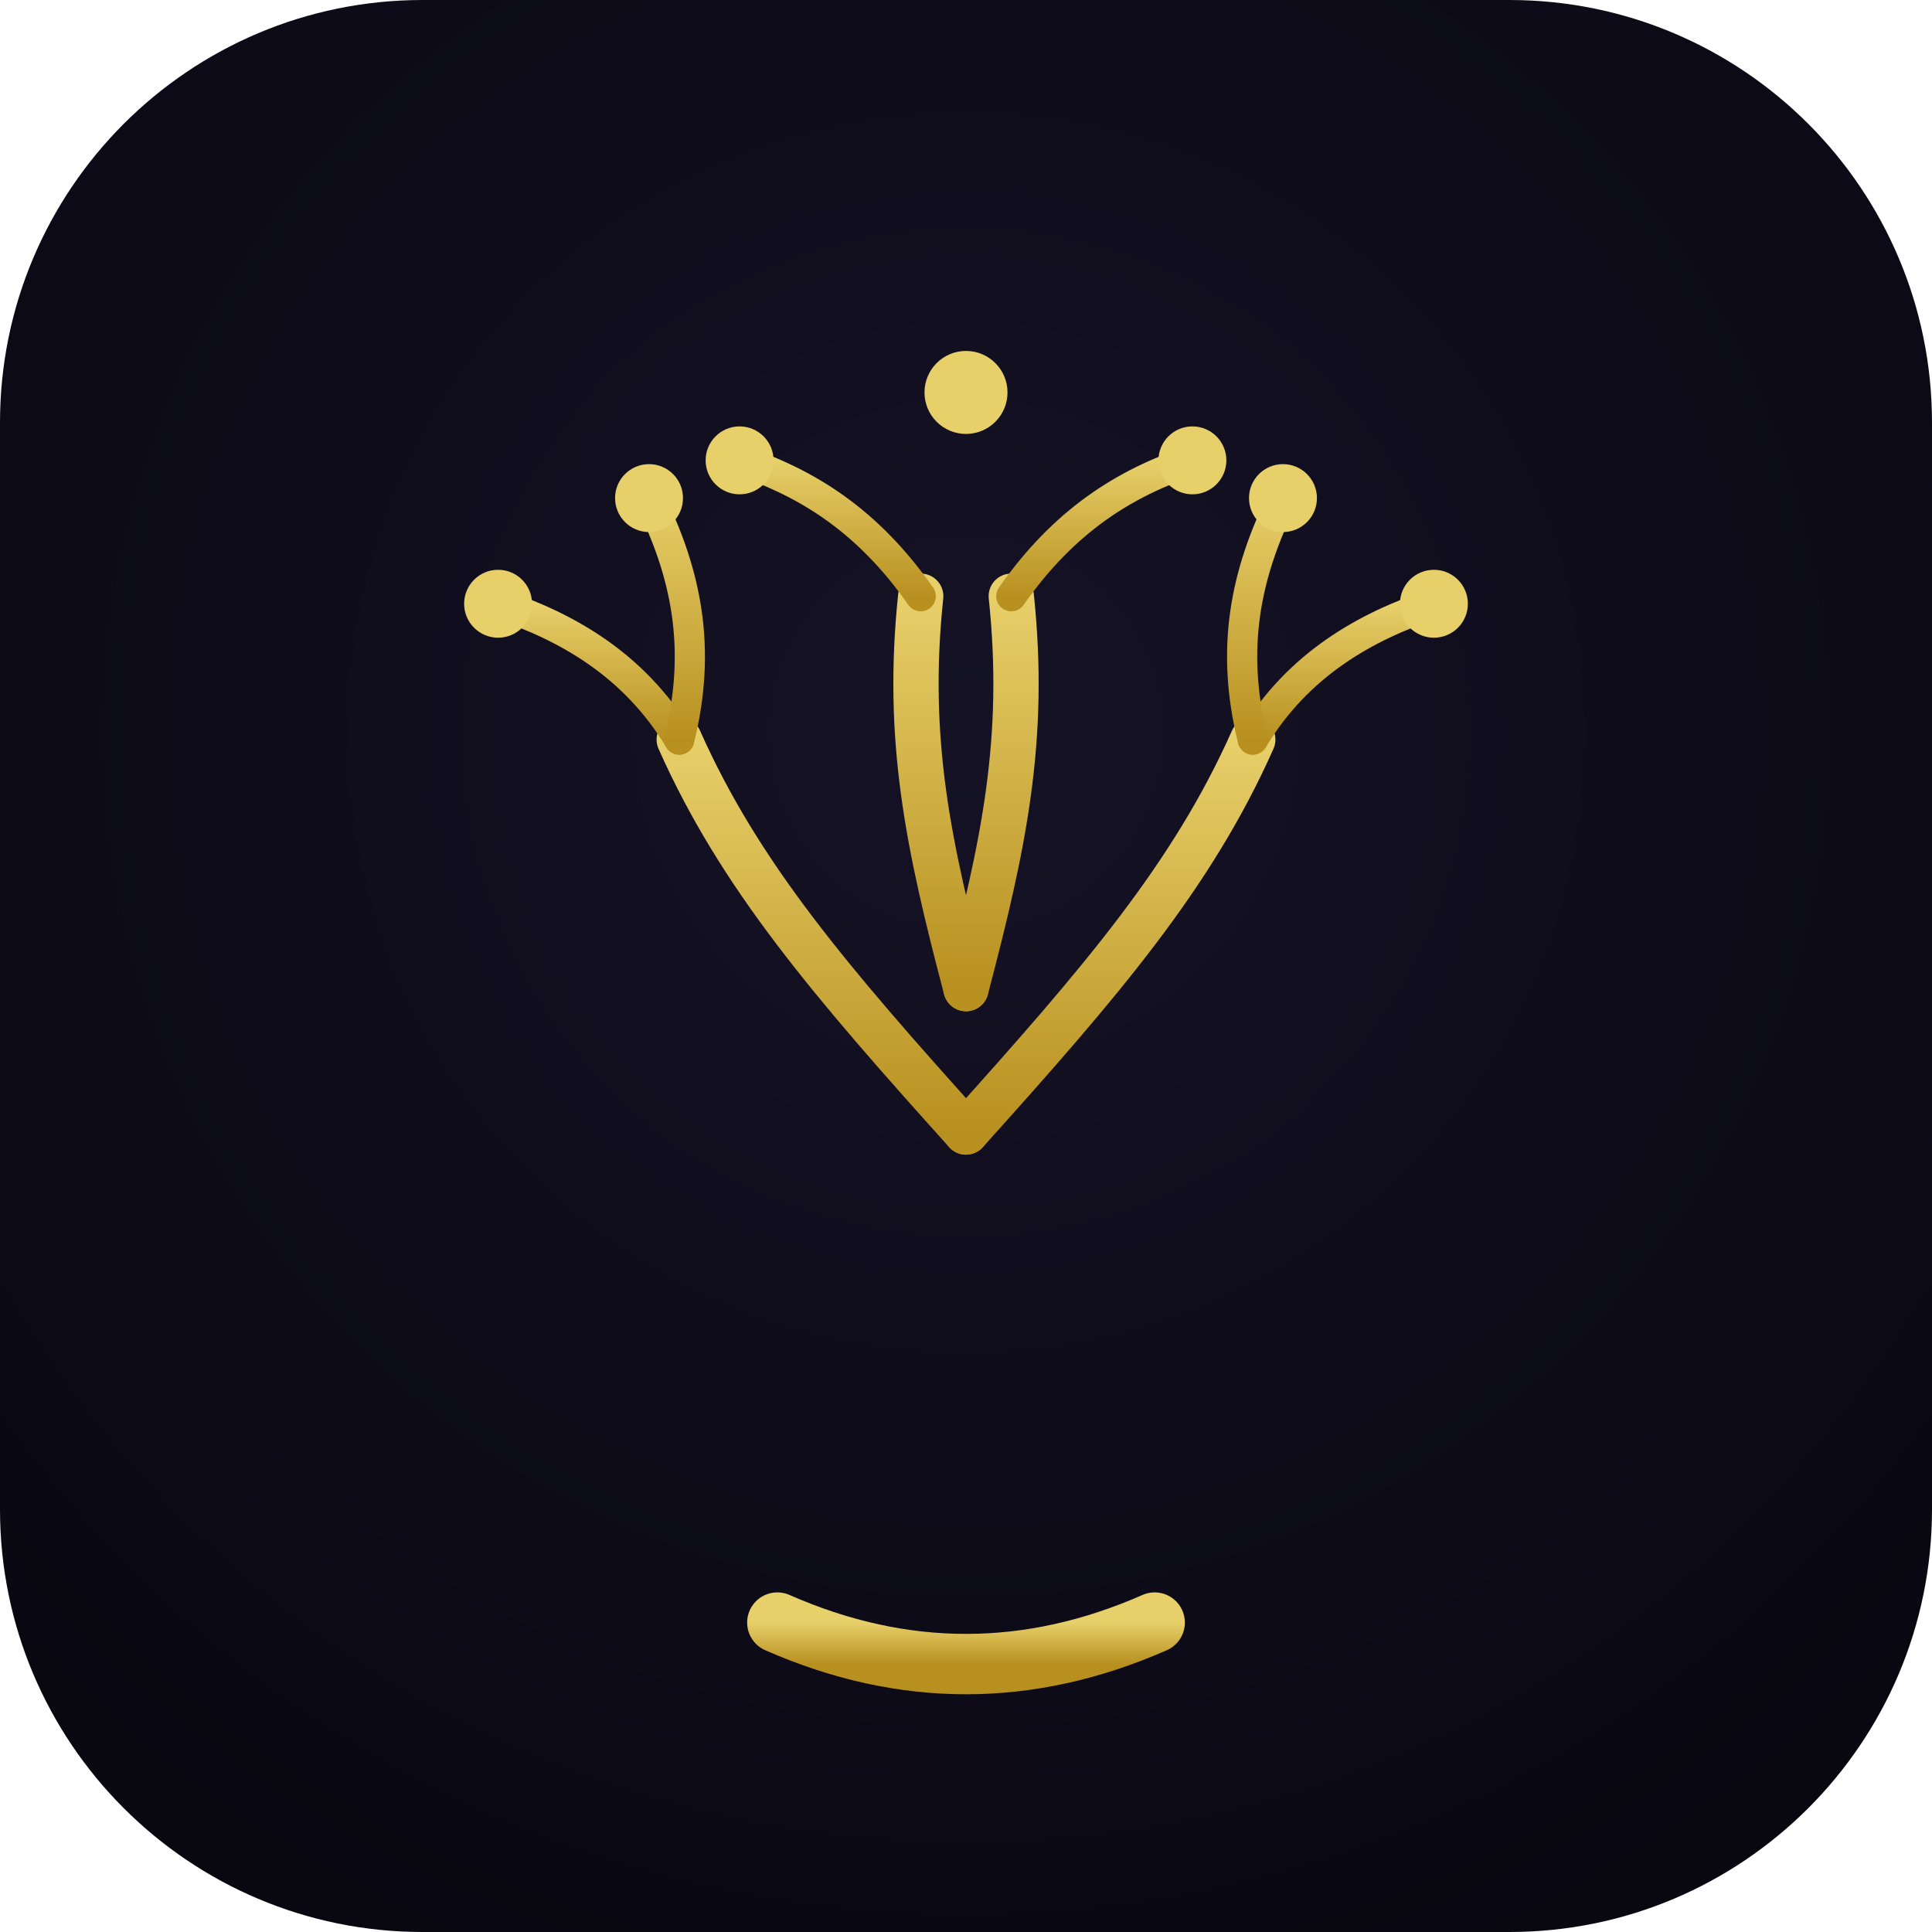
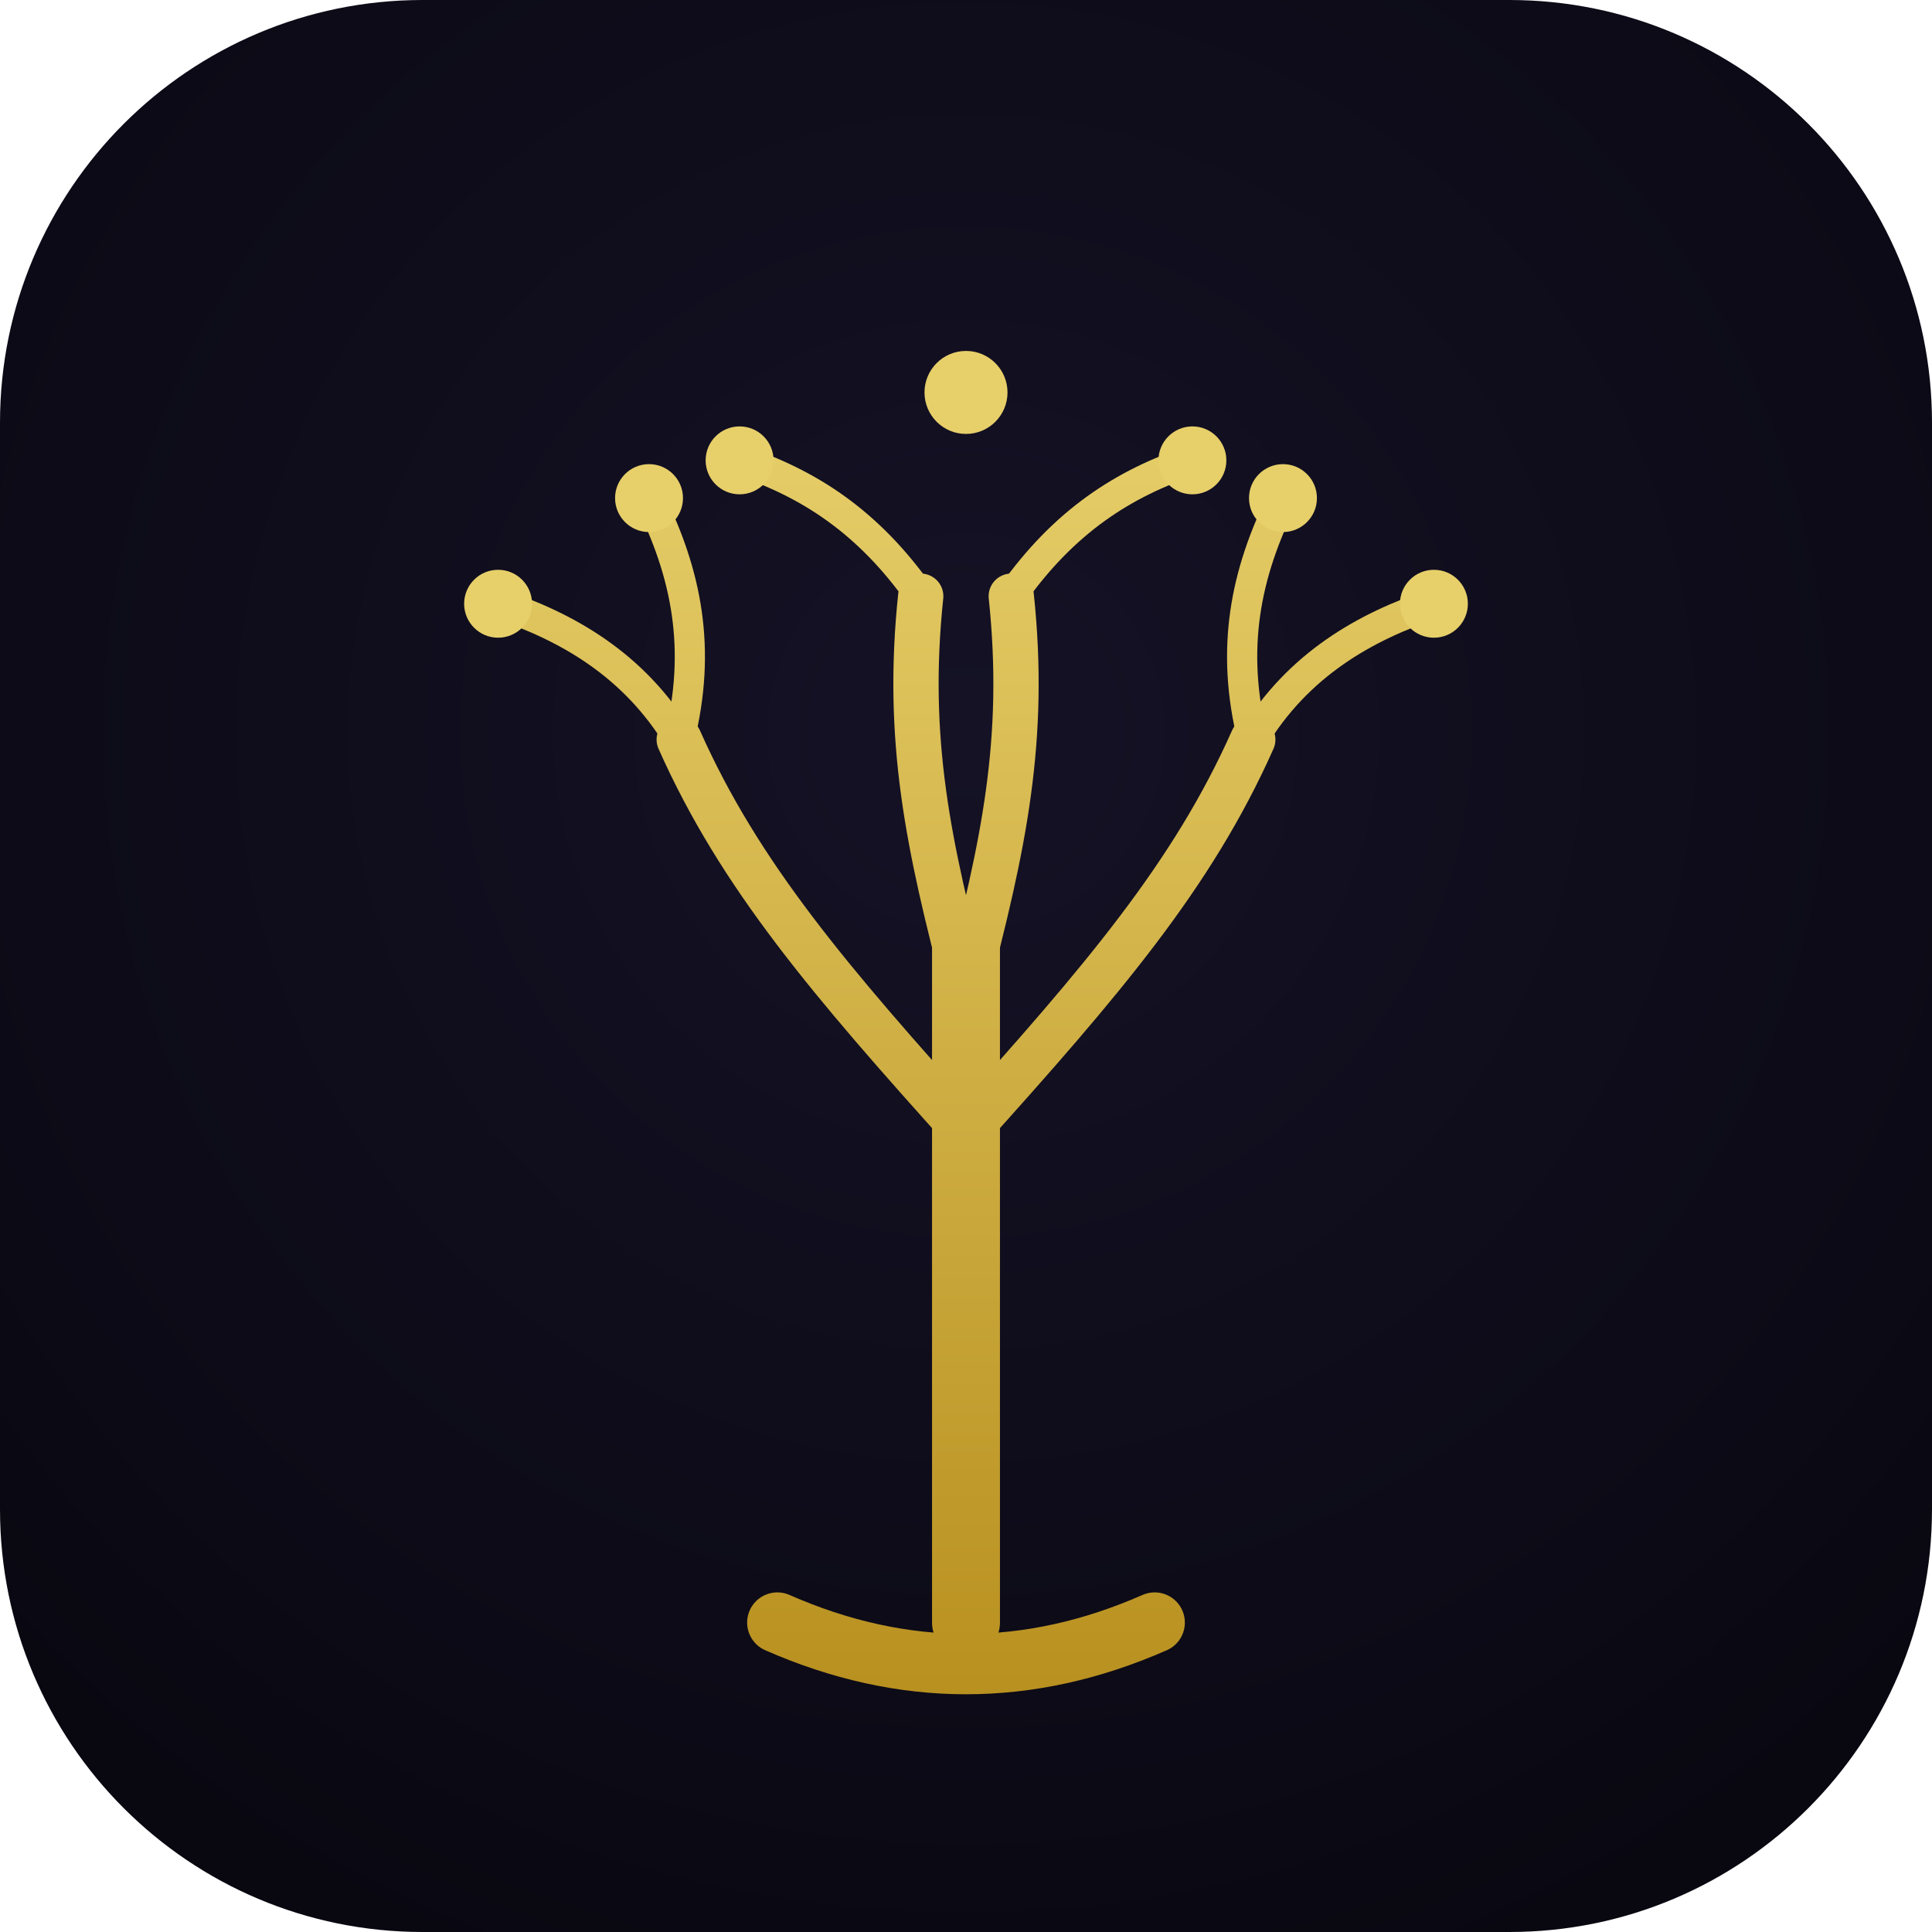
<svg xmlns="http://www.w3.org/2000/svg" viewBox="0 0 512 512" role="img" aria-label="O Jardim RPG">
  <defs>
    <radialGradient id="bg" cx="50%" cy="38%" r="75%">
      <stop offset="0%" stop-color="#151226" />
      <stop offset="100%" stop-color="#08070f" />
    </radialGradient>
-     <linearGradient id="ouro" x1="0" y1="0" x2="0" y2="1">
+     <linearGradient id="ouro" gradientUnits="userSpaceOnUse" x1="0" y1="104" x2="0" y2="452">
      <stop offset="0%" stop-color="#e7cf6a" />
      <stop offset="100%" stop-color="#b8901f" />
    </linearGradient>
  </defs>
  <rect width="512" height="512" rx="112" fill="url(#bg)" />
  <g stroke="url(#ouro)" fill="none" stroke-linecap="round" stroke-linejoin="round">
    <path d="M256 430 L256 250" stroke-width="18" />
    <path d="M256 300 C220 260 196 232 180 196" stroke-width="12" />
    <path d="M256 300 C292 260 316 232 332 196" stroke-width="12" />
    <path d="M256 262 C246 224 240 196 244 158" stroke-width="12" />
    <path d="M256 262 C266 224 272 196 268 158" stroke-width="12" />
    <path d="M180 196 C168 176 150 166 132 160" stroke-width="8" />
    <path d="M180 196 C186 172 182 152 172 132" stroke-width="8" />
    <path d="M332 196 C344 176 362 166 380 160" stroke-width="8" />
    <path d="M332 196 C326 172 330 152 340 132" stroke-width="8" />
    <path d="M244 158 C230 138 214 128 196 122" stroke-width="8" />
    <path d="M268 158 C282 138 298 128 316 122" stroke-width="8" />
  </g>
  <g fill="#e7cf6a">
    <circle cx="132" cy="160" r="9" />
    <circle cx="172" cy="132" r="9" />
    <circle cx="380" cy="160" r="9" />
    <circle cx="340" cy="132" r="9" />
    <circle cx="196" cy="122" r="9" />
    <circle cx="316" cy="122" r="9" />
    <circle cx="256" cy="104" r="11" />
  </g>
  <path d="M206 430 Q256 452 306 430" stroke="url(#ouro)" stroke-width="16" fill="none" stroke-linecap="round" />
</svg>
